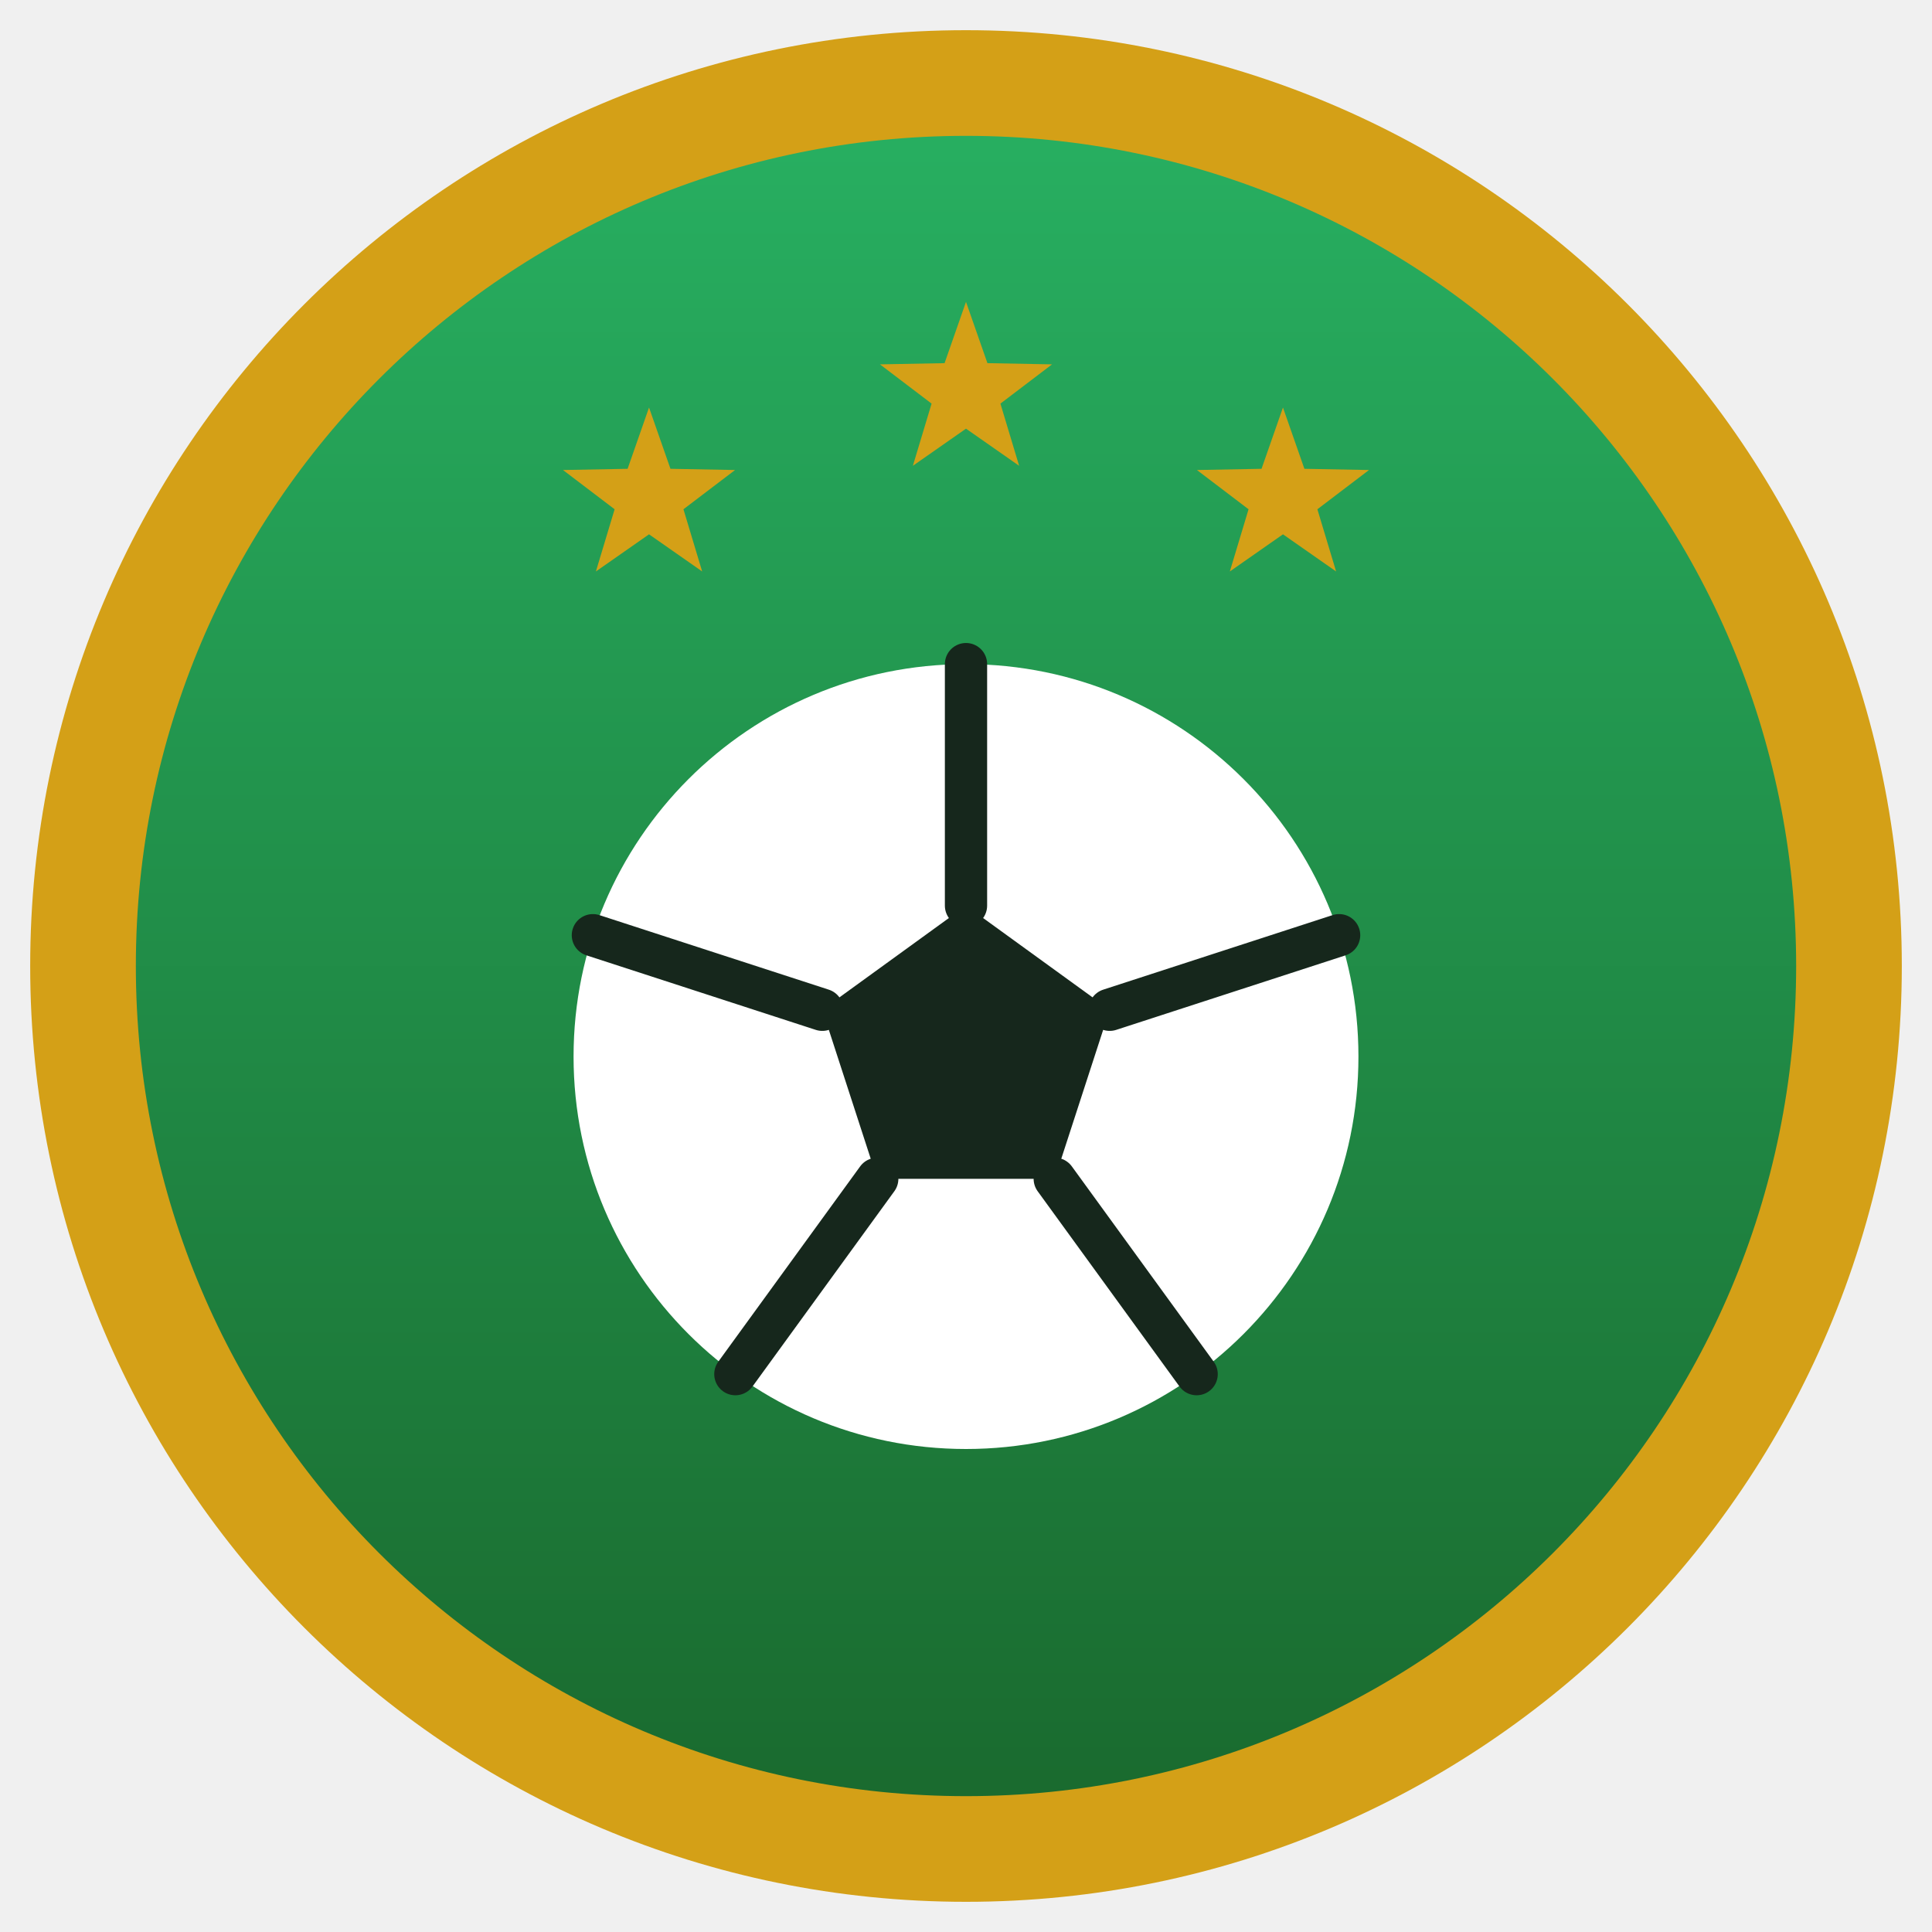
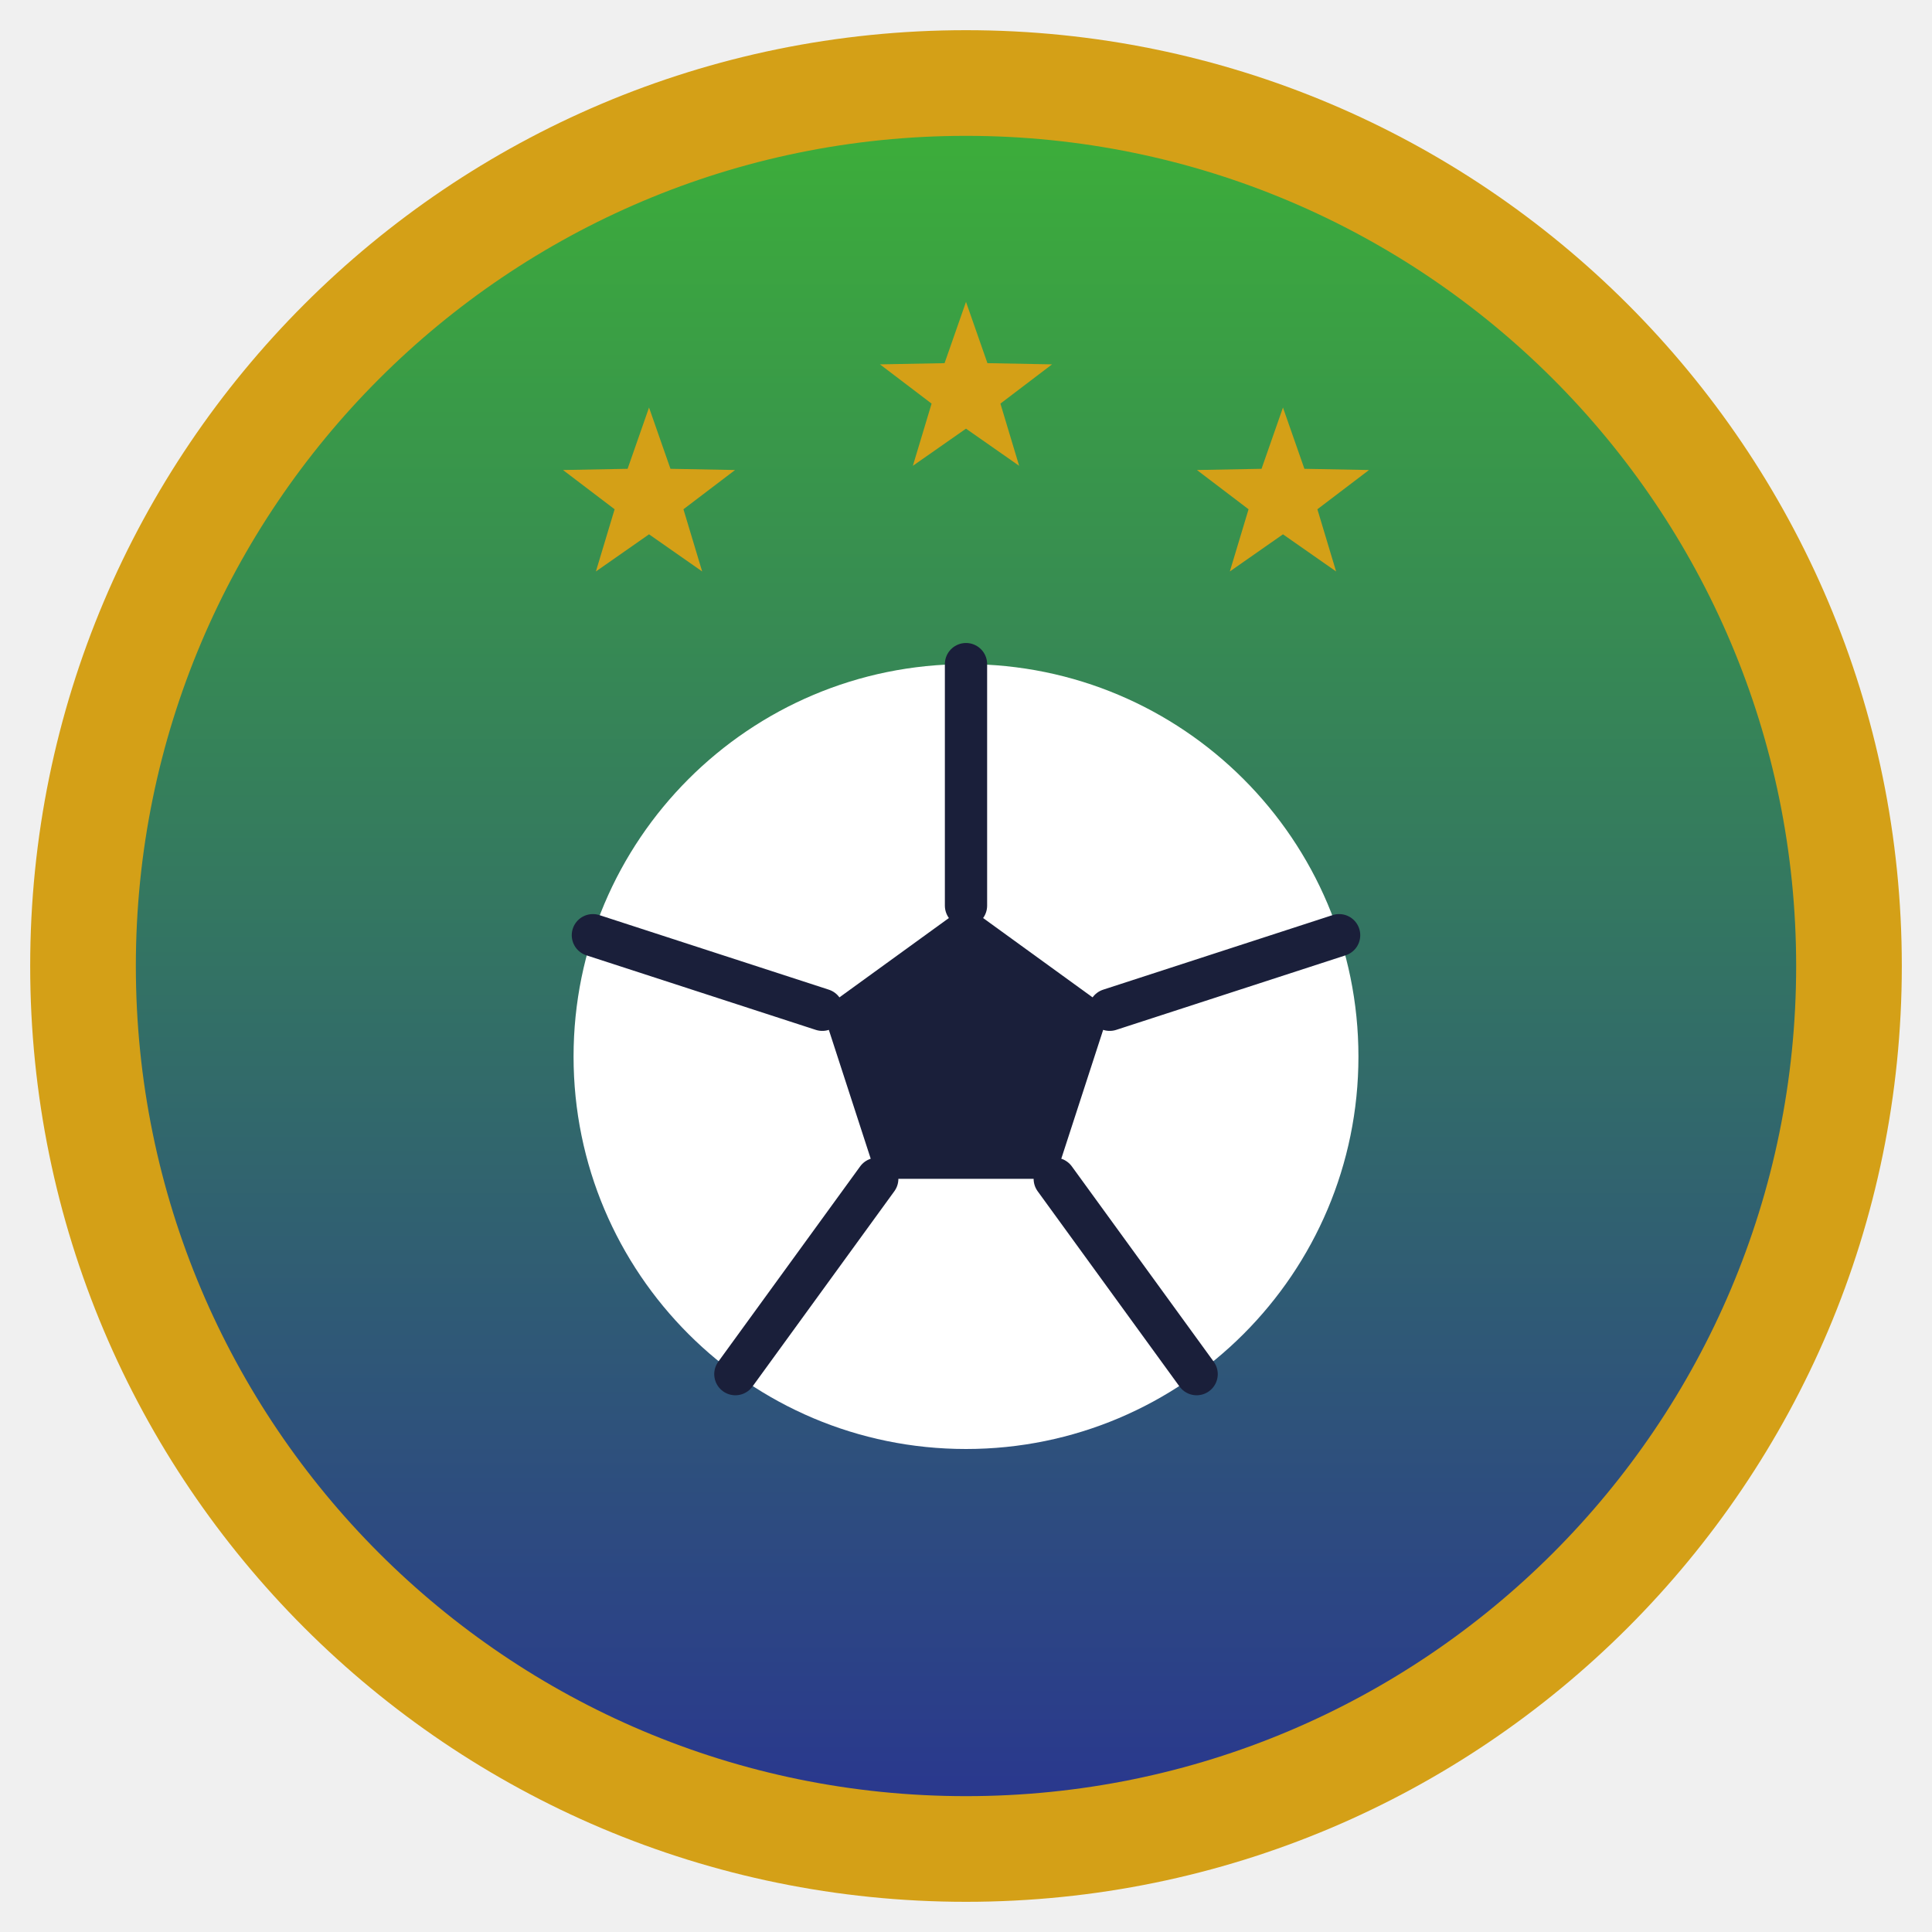
<svg xmlns="http://www.w3.org/2000/svg" width="64" height="64" viewBox="0 0 64 64">
  <defs>
    <linearGradient id="pollaField" x1="0" y1="0" x2="0" y2="1">
-       <stop offset="0" stop-color="#27AE60" />
-       <stop offset="1" stop-color="#1A6B2F" />
+       <stop offset="0" stop-color="#3CAC3B" />
+       <stop offset="1" stop-color="#2A398D" />
    </linearGradient>
  </defs>
  <circle cx="32" cy="32" r="31" fill="#D4A017" />
  <circle cx="32" cy="32" r="27.5" fill="url(#pollaField)" />
  <g fill="#D4A017">
    <path d="M0,-3 L0.71,-0.97 L2.85,-0.93 L1.14,0.37 L1.76,2.43 L0,1.2 L-1.76,2.43 L-1.14,0.37 L-2.85,-0.93 L-0.71,-0.97 Z" transform="translate(21.5 16.5)" />
    <path d="M0,-3 L0.71,-0.97 L2.85,-0.93 L1.14,0.37 L1.76,2.43 L0,1.2 L-1.76,2.43 L-1.14,0.37 L-2.85,-0.93 L-0.71,-0.97 Z" transform="translate(32 13)" />
    <path d="M0,-3 L0.71,-0.97 L2.85,-0.93 L1.14,0.37 L1.76,2.43 L0,1.2 L-1.76,2.43 L-1.14,0.37 L-2.85,-0.93 L-0.71,-0.97 Z" transform="translate(42.5 16.5)" />
  </g>
  <g>
    <circle cx="32" cy="35" r="13" fill="#ffffff" />
-     <polygon points="32,30 36.76,33.45 34.94,39.05 29.06,39.05 27.24,33.45" fill="#16271c" />
-     <g stroke="#16271c" stroke-width="1.4" stroke-linecap="round">
+     <polygon points="32,30 36.76,33.45 34.94,39.05 29.06,39.05 27.24,33.45" fill="#1A1F3A" />
+     <g stroke="#1A1F3A" stroke-width="1.4" stroke-linecap="round">
      <line x1="32" y1="30" x2="32" y2="22" />
      <line x1="36.76" y1="33.45" x2="44.36" y2="30.98" />
      <line x1="34.94" y1="39.05" x2="39.64" y2="45.52" />
      <line x1="29.06" y1="39.05" x2="24.36" y2="45.52" />
      <line x1="27.24" y1="33.45" x2="19.64" y2="30.98" />
    </g>
  </g>
</svg>
